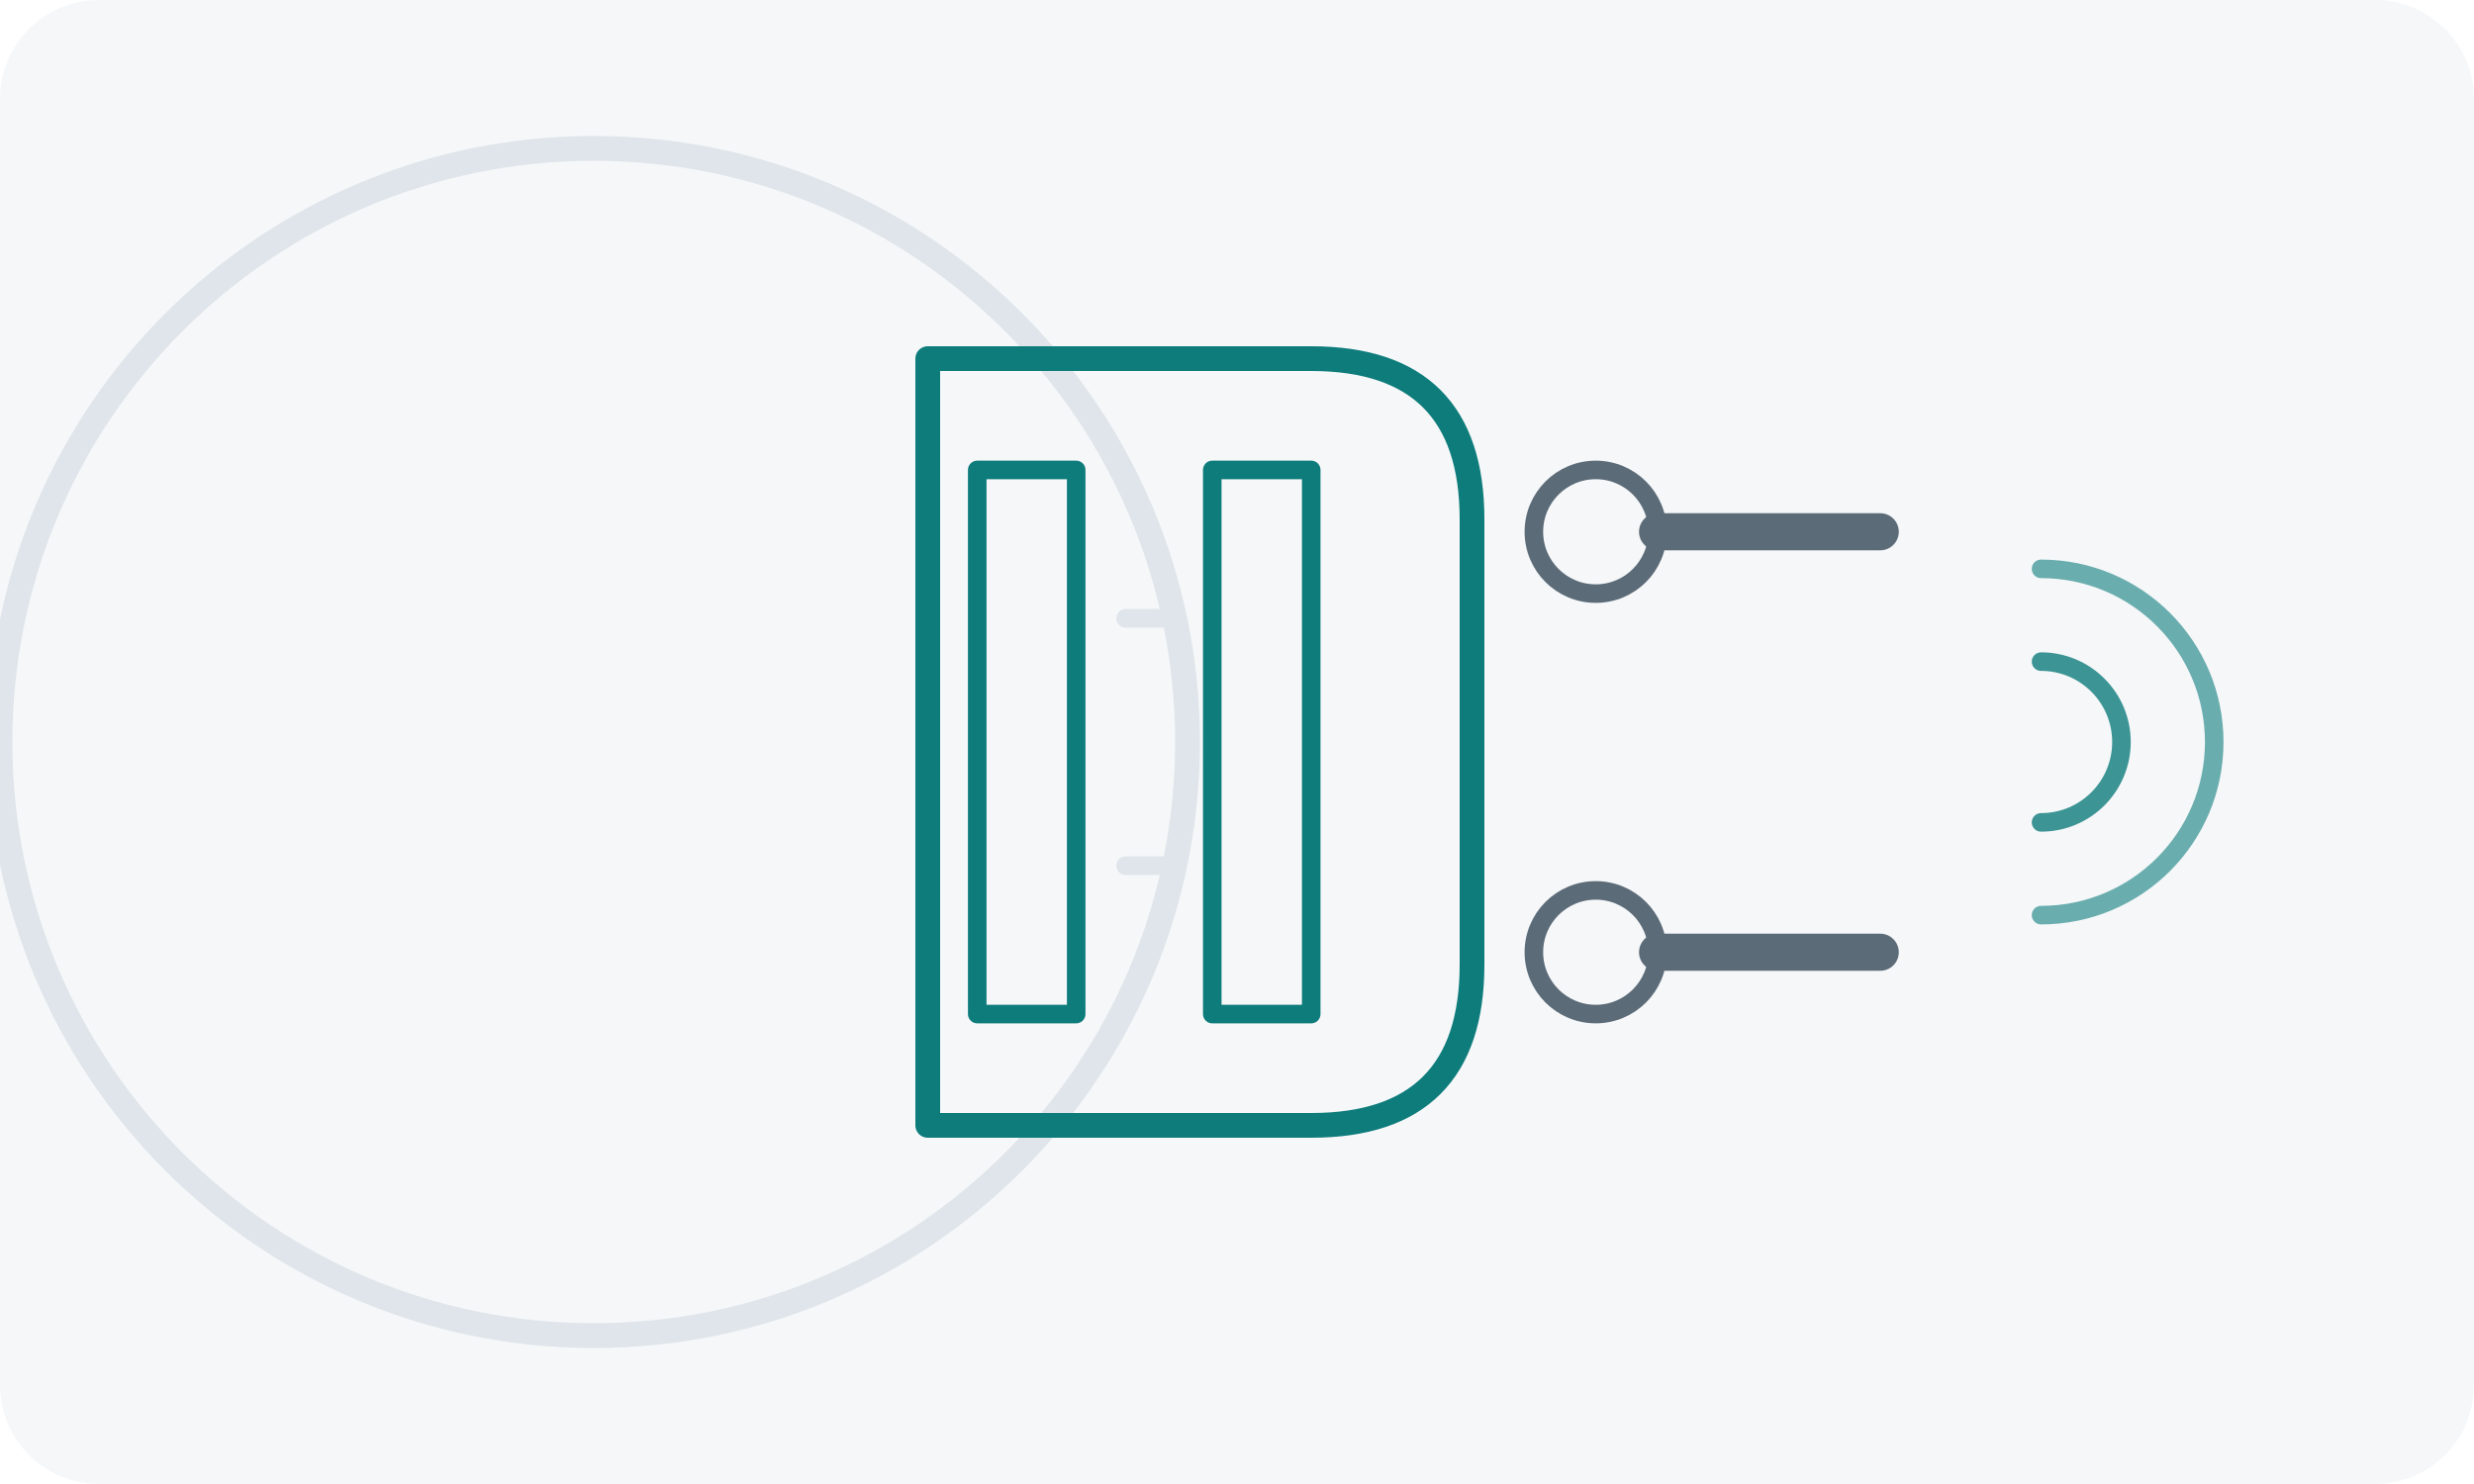
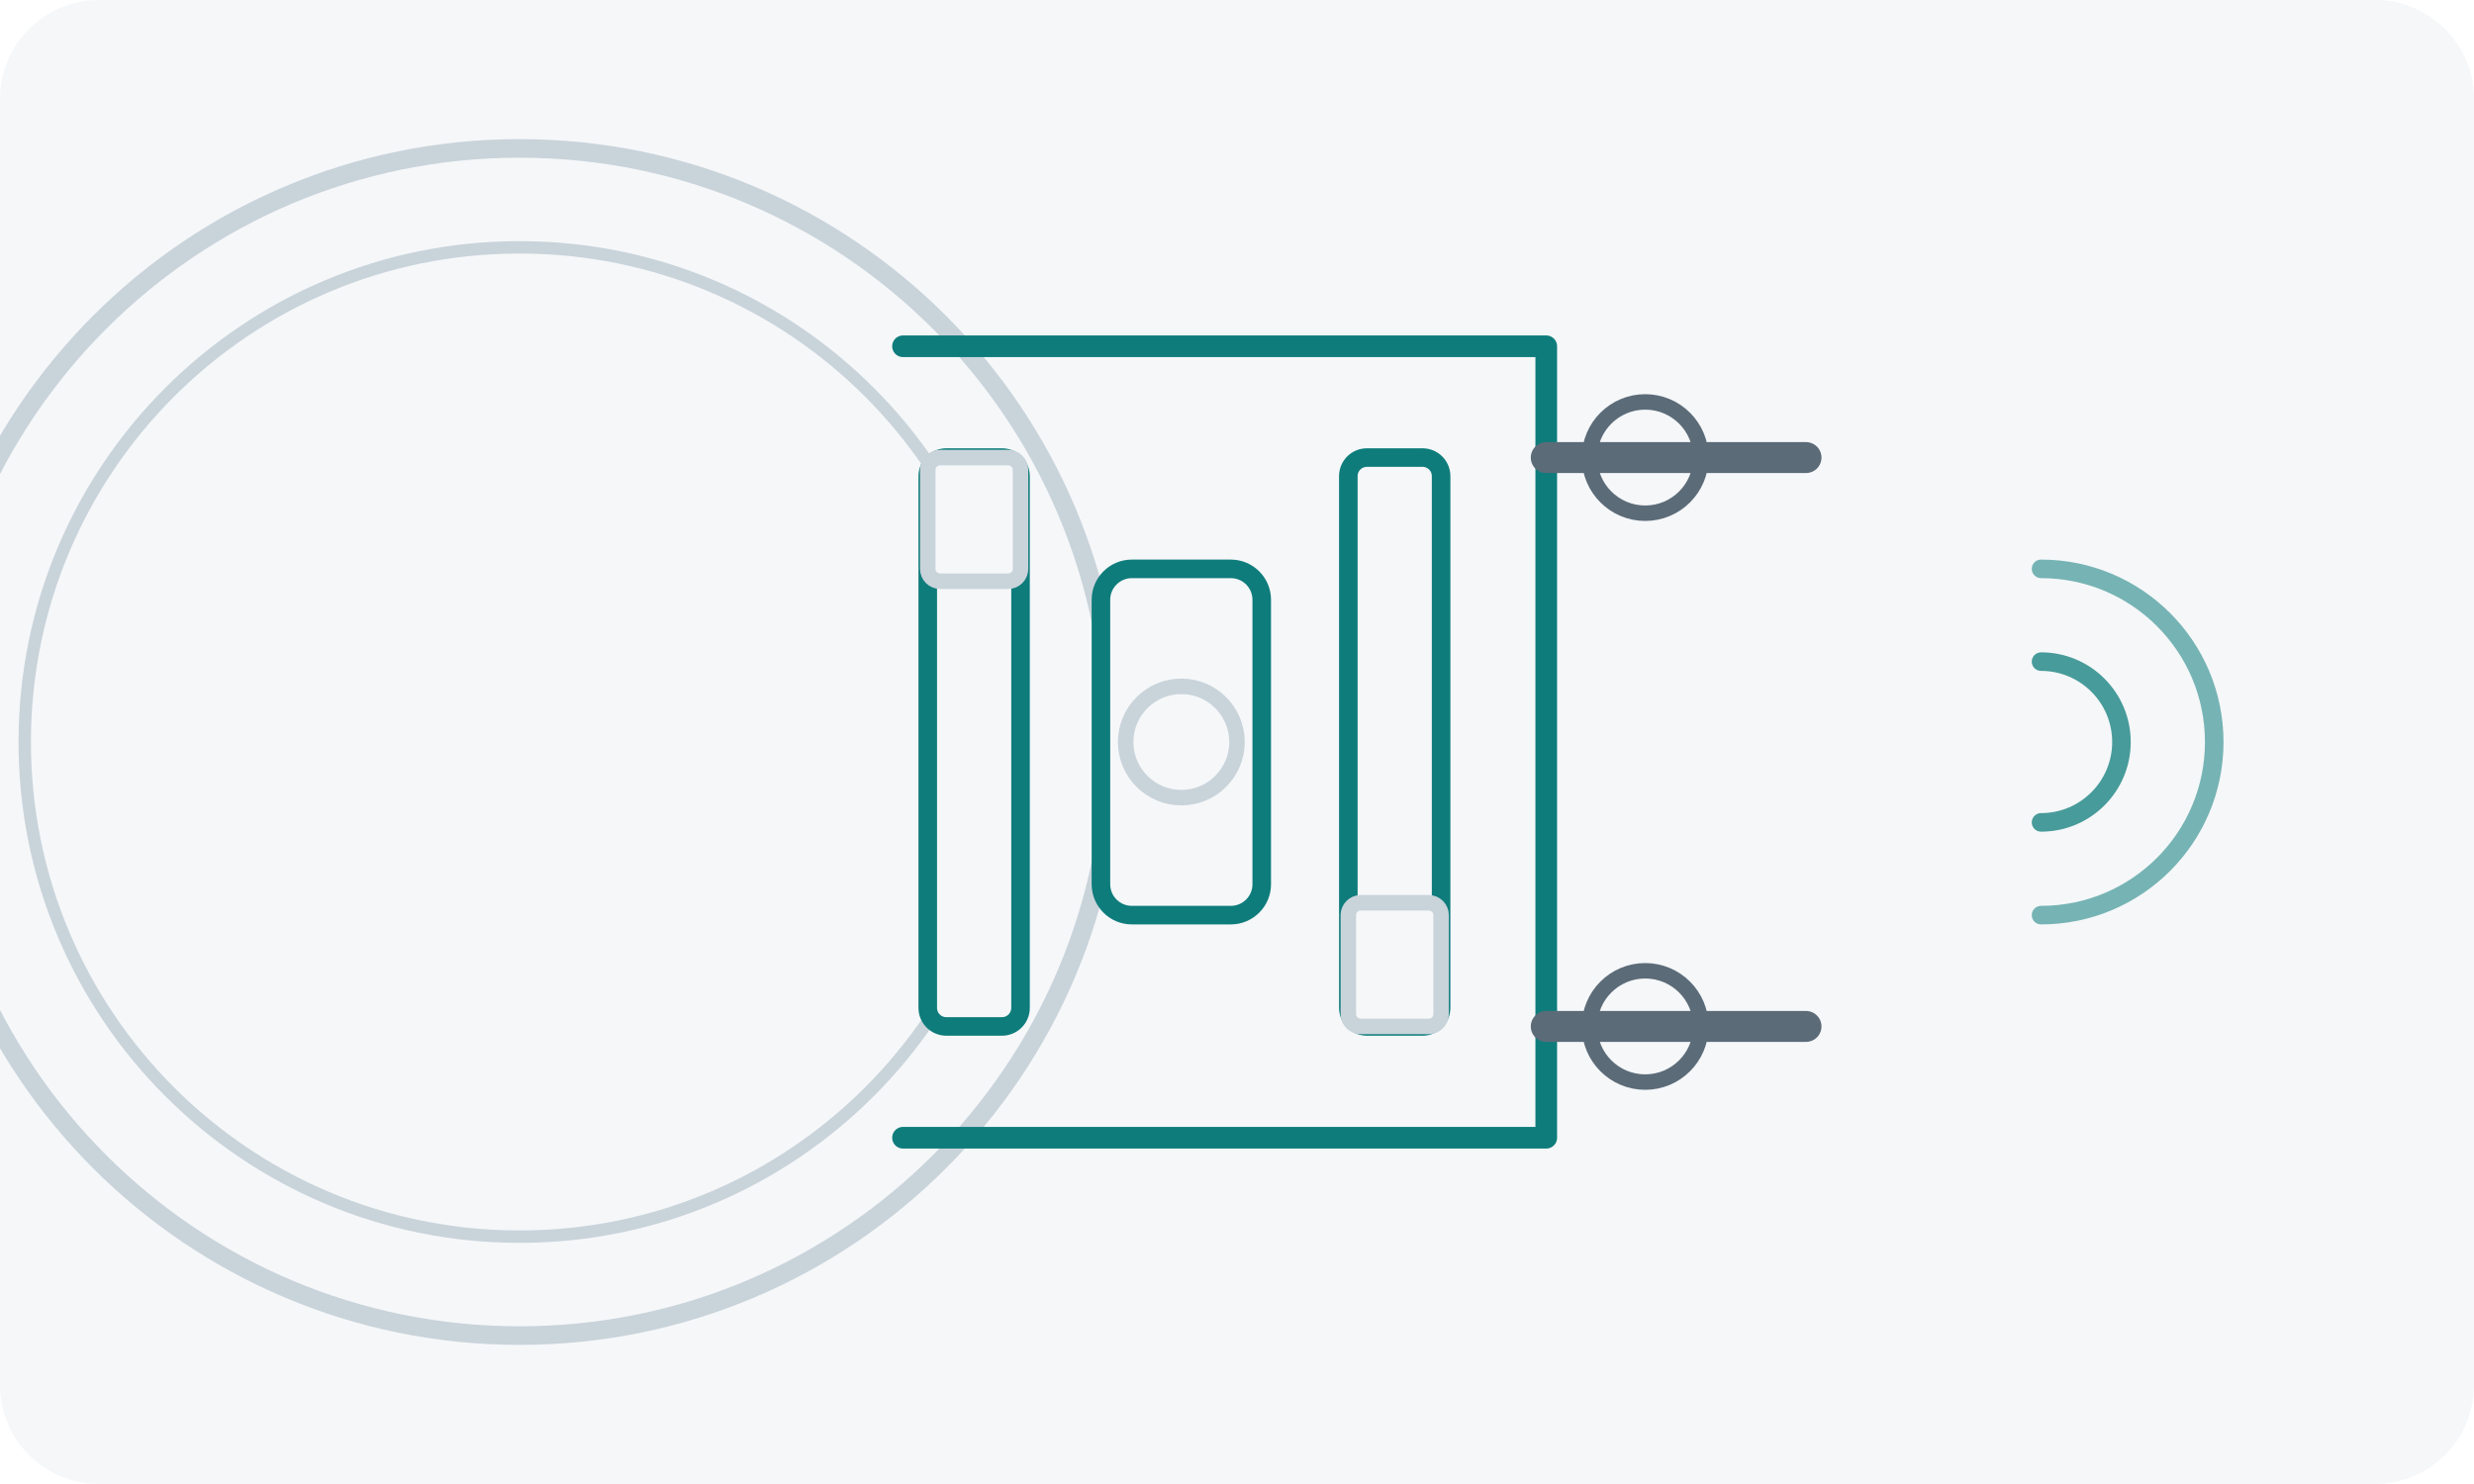
<svg xmlns="http://www.w3.org/2000/svg" viewBox="0 0 400 240" role="img" aria-label="Схема тормозного суппорта">
  <rect width="400" height="240" rx="16" fill="#F5F7F9" />
  <g fill="none" stroke-linecap="round" stroke-linejoin="round">
-     <circle cx="96" cy="120" r="96" stroke="#DFE5EA" stroke-width="4" />
-     <path d="M 150 58 h 62 q 26 0 26 26 v 72 q 0 26 -26 26 h -62 Z" stroke="#0E7C7B" stroke-width="4" />
-     <path d="M 158 76 h 16 v 88 h -16 Z" stroke="#0E7C7B" stroke-width="3" />
-     <path d="M 196 76 h 16 v 88 h -16 Z" stroke="#0E7C7B" stroke-width="3" />
-     <path d="M 182 100 h 6 M 182 140 h 6" stroke="#DFE5EA" stroke-width="3" />
-     <circle cx="258" cy="86" r="10" stroke="#5C6B78" stroke-width="3" />
-     <circle cx="258" cy="154" r="10" stroke="#5C6B78" stroke-width="3" />
-     <path d="M 268 86 h 36 M 268 154 h 36" stroke="#5C6B78" stroke-width="6" />
-     <path d="M 330 107 A 13 13 0 0 1 330 133" stroke="#0E7C7B" stroke-width="3" opacity="0.80" />
-     <path d="M 330 92 A 28 28 0 0 1 330 148" stroke="#0E7C7B" stroke-width="3" opacity="0.60" />
+     <circle cx="84.0" cy="120.0" r="96.0" stroke="#C9D3DA" stroke-width="3" fill="none" />
+     <circle cx="84.0" cy="120.0" r="80.0" stroke="#C9D3DA" stroke-width="2" fill="none" />
+     <path d="M 146.0 56.0 L 250.0 56.0 L 250.0 184.0 L 146.0 184.0" stroke="#0E7C7B" stroke-width="3.5" fill="none" />
+     <rect x="150.0" y="74.0" width="15.0" height="92.0" rx="3" stroke="#0E7C7B" stroke-width="3" fill="#F5F7F9" />
+     <rect x="150.0" y="74.0" width="15.0" height="20.0" rx="2" stroke="#C9D3DA" stroke-width="2.5" fill="#F5F7F9" />
+     <rect x="218.0" y="74.0" width="15.0" height="92.0" rx="3" stroke="#0E7C7B" stroke-width="3" fill="#F5F7F9" />
+     <rect x="218.0" y="146.0" width="15.0" height="20.0" rx="2" stroke="#C9D3DA" stroke-width="2.5" fill="#F5F7F9" />
+     <rect x="178.0" y="92.0" width="26.0" height="56.0" rx="5" stroke="#0E7C7B" stroke-width="3" fill="#F5F7F9" />
+     <circle cx="191.0" cy="120.0" r="9.0" stroke="#C9D3DA" stroke-width="2.5" fill="none" />
+     <circle cx="266.0" cy="74.0" r="9.0" stroke="#5C6B78" stroke-width="2.5" fill="none" />
+     <circle cx="266.0" cy="166.0" r="9.0" stroke="#5C6B78" stroke-width="2.5" fill="none" />
+     <path d="M 250.0 74.0 L 292.0 74.0" stroke="#5C6B78" stroke-width="5" />
+     <path d="M 250.0 166.0 L 292.0 166.0" stroke="#5C6B78" stroke-width="5" />
+     <path d="M 330 107 A 13 13 0 0 1 330 133" stroke="#0E7C7B" stroke-width="3" opacity="0.75" />
+     <path d="M 330 92 A 28 28 0 0 1 330 148" stroke="#0E7C7B" stroke-width="3" opacity="0.55" />
  </g>
</svg>
